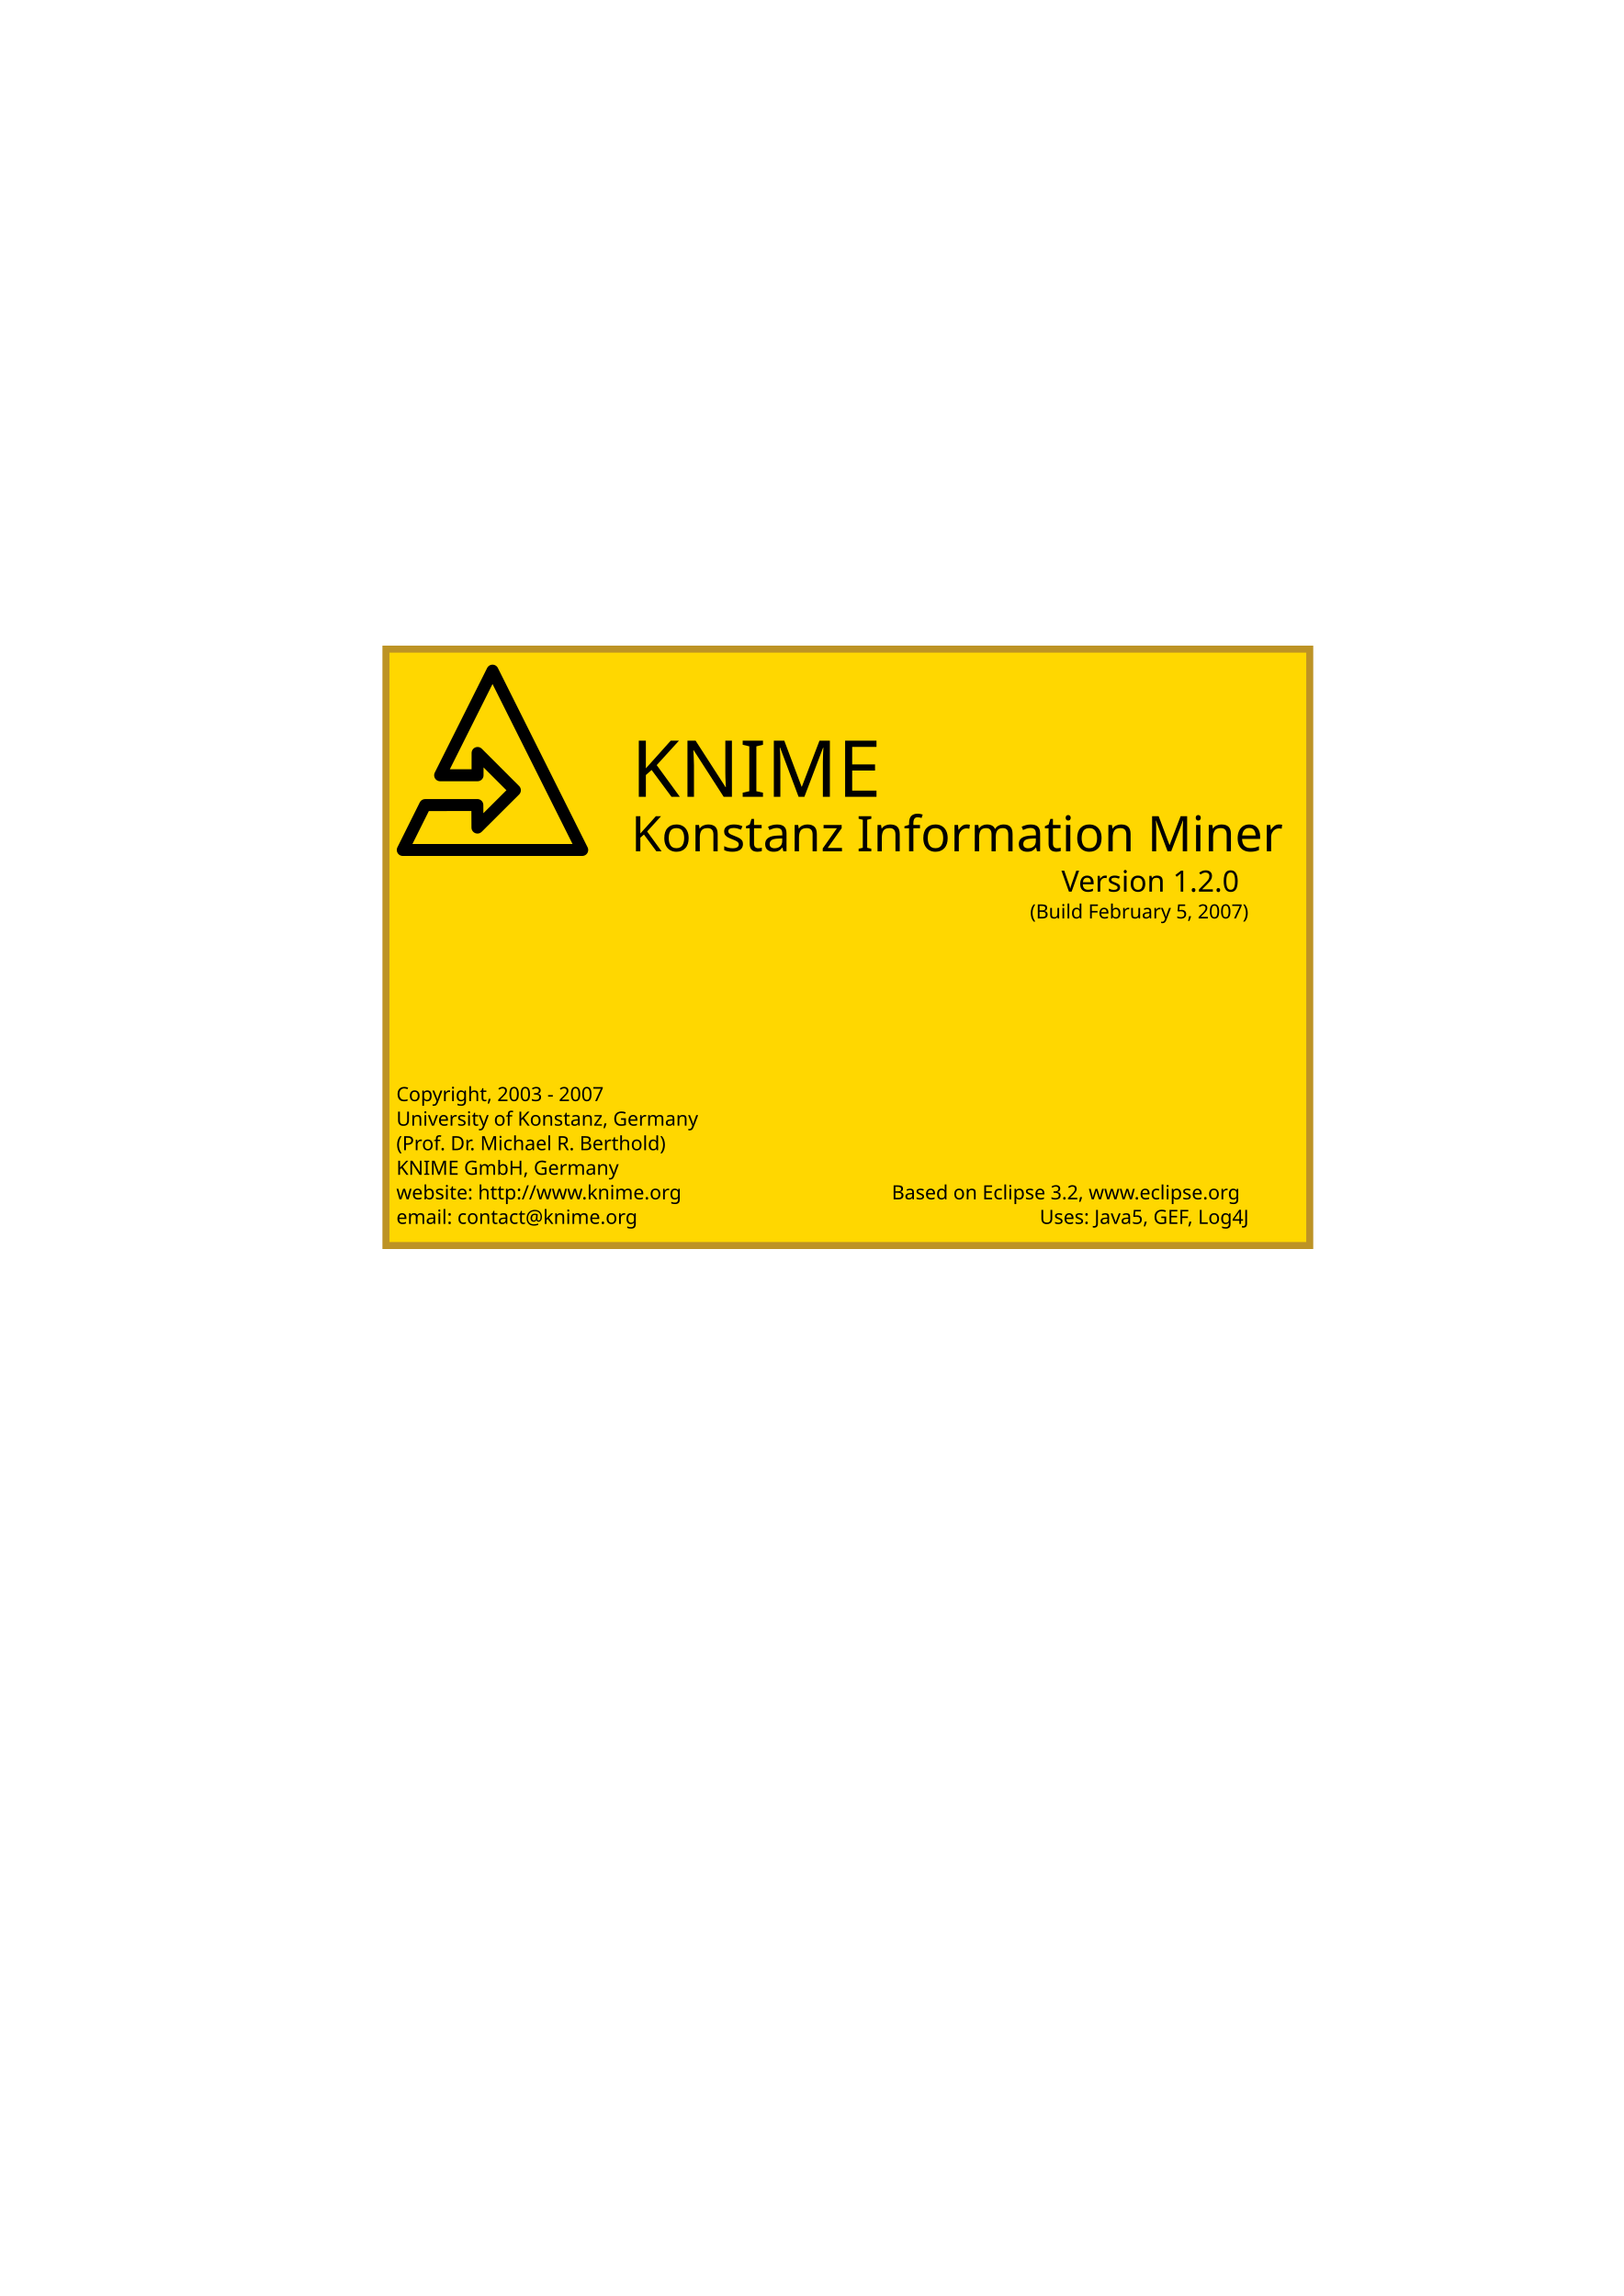
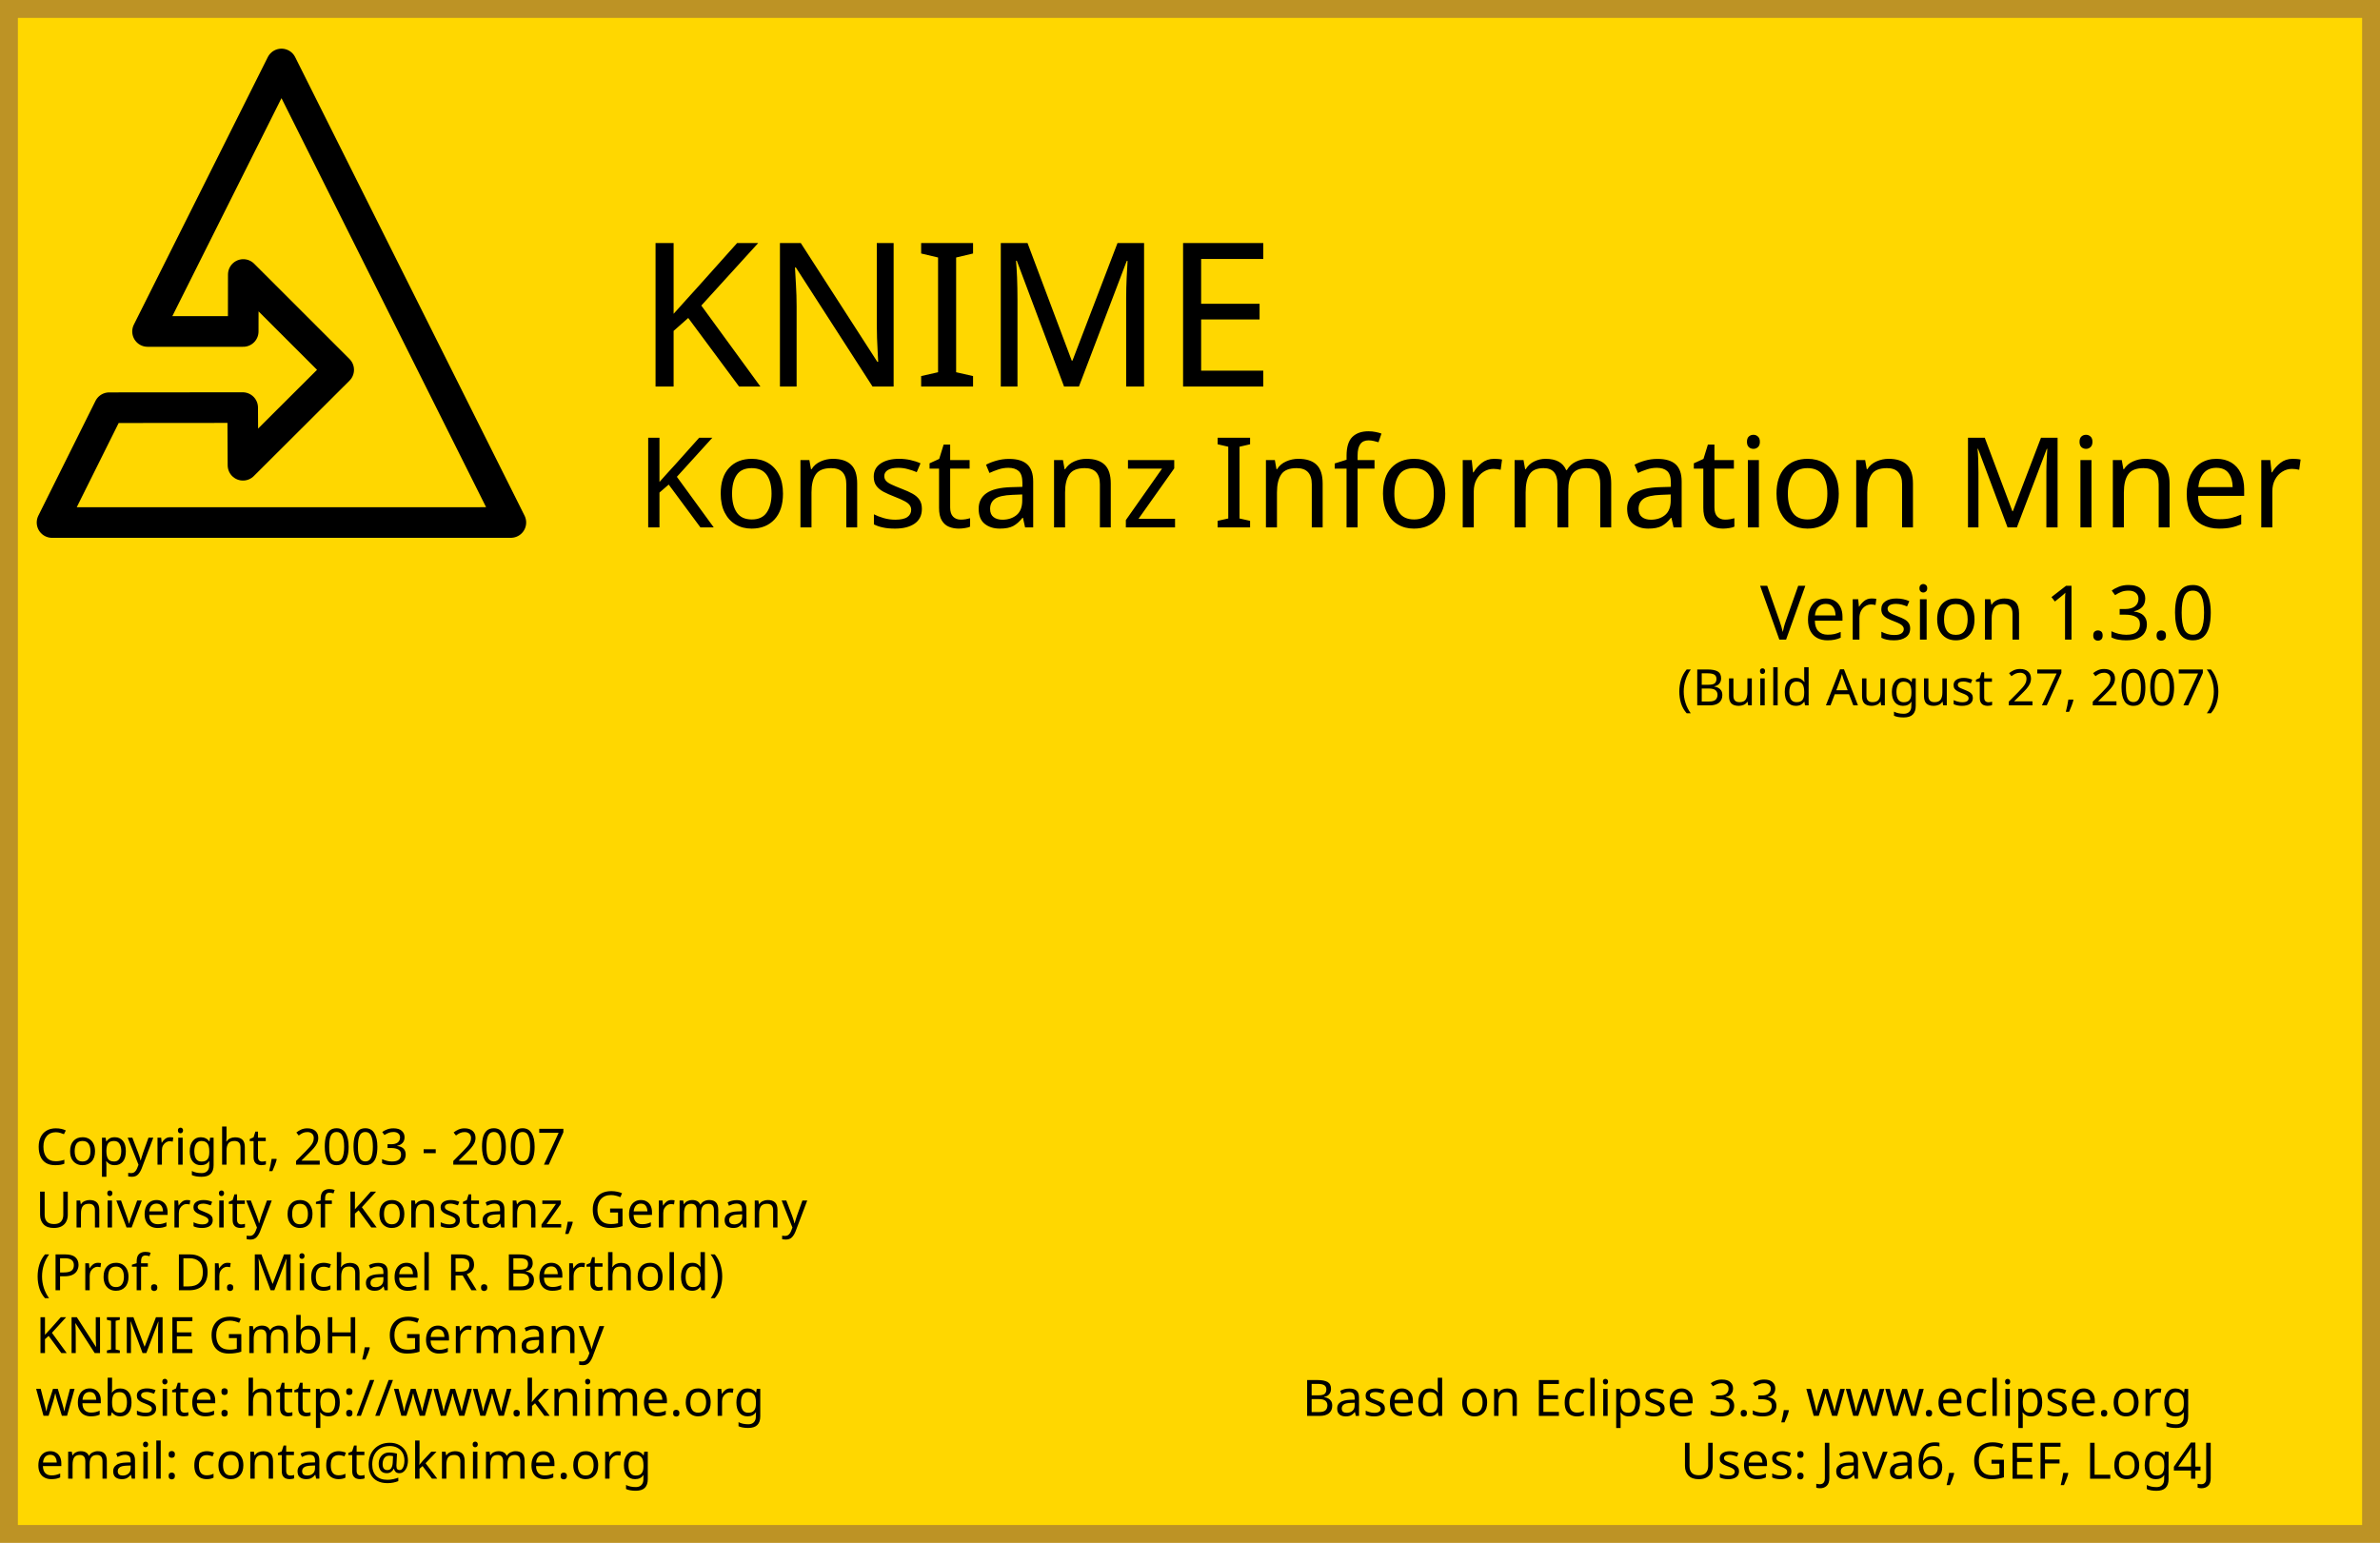
- <svg xmlns="http://www.w3.org/2000/svg" width="210mm" height="297mm" id="svg2">
+ <svg xmlns="http://www.w3.org/2000/svg" width="455" height="295" id="svg2" version="1.0">
  <defs id="defs4" />
  <g id="layer1">
    <g id="g1898" transform="translate(4.695586,14.28567)">
      <g transform="translate(1.086609,119.656)" id="g2137">
-         <rect style="fill:#ffd700;stroke:#bd9325;stroke-width:3.419;stroke-miterlimit:4;stroke-dasharray:none;stroke-opacity:1" id="rect1391" width="451.581" height="291.581" x="182.867" y="183.416" />
-         <text xml:space="preserve" style="font-size:7.204px;font-style:normal;font-weight:normal;line-height:125%;fill:black;fill-opacity:1;stroke:none;stroke-width:1px;stroke-linecap:butt;stroke-linejoin:miter;stroke-opacity:1;font-family:Bitstream Vera Sans" x="187.958" y="404.394" id="text1365">
-           <tspan id="tspan1367" x="187.958" y="404.394" style="font-size:9.605px;font-style:normal;font-variant:normal;font-weight:normal;font-stretch:normal;text-align:start;line-height:125%;writing-mode:lr-tb;text-anchor:start;font-family:Arial Rounded MT Bold">Copyright, 2003 - 2007</tspan>
-           <tspan x="187.958" y="416.4" id="tspan1369" style="font-size:9.605px;font-style:normal;font-variant:normal;font-weight:normal;font-stretch:normal;text-align:start;line-height:125%;writing-mode:lr-tb;text-anchor:start;font-family:Arial Rounded MT Bold">University of Konstanz, Germany</tspan>
-           <tspan x="187.958" y="428.406" style="font-size:9.605px;font-style:normal;font-variant:normal;font-weight:normal;font-stretch:normal;text-align:start;line-height:125%;writing-mode:lr-tb;text-anchor:start;font-family:Arial Rounded MT Bold" id="tspan1921">(Prof. Dr. Michael R. Berthold)</tspan>
-           <tspan x="187.958" y="440.412" style="font-size:9.605px;font-style:normal;font-variant:normal;font-weight:normal;font-stretch:normal;text-align:start;line-height:125%;writing-mode:lr-tb;text-anchor:start;font-family:Arial Rounded MT Bold" id="tspan1923">KNIME GmbH, Germany</tspan>
-           <tspan id="tspan2159" x="187.958" y="452.418" style="font-size:9.605px;font-style:normal;font-variant:normal;font-weight:normal;font-stretch:normal;text-align:start;line-height:125%;writing-mode:lr-tb;text-anchor:start;font-family:Arial Rounded MT Bold">website: http://www.knime.org</tspan>
-           <tspan id="tspan2161" x="187.958" y="464.424" style="font-size:9.605px;font-style:normal;font-variant:normal;font-weight:normal;font-stretch:normal;text-align:start;line-height:125%;writing-mode:lr-tb;text-anchor:start;font-family:Arial Rounded MT Bold">email: contact@knime.org</tspan>
+         <rect style="fill:#ffd700;stroke:#bd9325;stroke-width:3.419;stroke-miterlimit:4;stroke-dasharray:none;stroke-opacity:1" id="rect1391" width="451.581" height="291.581" x="-4.073" y="-132.232" />
+         <text xml:space="preserve" style="font-size:7.204px;font-style:normal;font-weight:normal;line-height:125%;fill:#000000;fill-opacity:1;stroke:none;stroke-width:1px;stroke-linecap:butt;stroke-linejoin:miter;stroke-opacity:1;font-family:Bitstream Vera Sans" x="1.018" y="88.746" id="text1365">
+           <tspan id="tspan1367" x="1.018" y="88.746" style="font-size:9.605px;font-style:normal;font-variant:normal;font-weight:normal;font-stretch:normal;text-align:start;line-height:125%;writing-mode:lr-tb;text-anchor:start;font-family:Arial Rounded MT Bold">Copyright, 2003 - 2007</tspan>
+           <tspan x="1.018" y="100.752" id="tspan1369" style="font-size:9.605px;font-style:normal;font-variant:normal;font-weight:normal;font-stretch:normal;text-align:start;line-height:125%;writing-mode:lr-tb;text-anchor:start;font-family:Arial Rounded MT Bold">University of Konstanz, Germany</tspan>
+           <tspan x="1.018" y="112.758" style="font-size:9.605px;font-style:normal;font-variant:normal;font-weight:normal;font-stretch:normal;text-align:start;line-height:125%;writing-mode:lr-tb;text-anchor:start;font-family:Arial Rounded MT Bold" id="tspan1921">(Prof. Dr. Michael R. Berthold)</tspan>
+           <tspan x="1.018" y="124.764" style="font-size:9.605px;font-style:normal;font-variant:normal;font-weight:normal;font-stretch:normal;text-align:start;line-height:125%;writing-mode:lr-tb;text-anchor:start;font-family:Arial Rounded MT Bold" id="tspan1923">KNIME GmbH, Germany</tspan>
+           <tspan id="tspan2159" x="1.018" y="136.77" style="font-size:9.605px;font-style:normal;font-variant:normal;font-weight:normal;font-stretch:normal;text-align:start;line-height:125%;writing-mode:lr-tb;text-anchor:start;font-family:Arial Rounded MT Bold">website: http://www.knime.org</tspan>
+           <tspan id="tspan2161" x="1.018" y="148.777" style="font-size:9.605px;font-style:normal;font-variant:normal;font-weight:normal;font-stretch:normal;text-align:start;line-height:125%;writing-mode:lr-tb;text-anchor:start;font-family:Arial Rounded MT Bold">email: contact@knime.org</tspan>
        </text>
        <rect style="fill:none;stroke-width:0.354;stroke-miterlimit:4;stroke-dasharray:none" id="rect1389" width="729.852" height="491.777" x="6.434" y="123.961" />
-         <text id="text3571" y="255.614" x="302.747" style="font-size:42.021px;font-style:normal;font-variant:normal;font-weight:normal;font-stretch:normal;line-height:100%;writing-mode:lr-tb;text-anchor:start;fill:black;fill-opacity:1;stroke:none;stroke-width:1px;stroke-linecap:butt;stroke-linejoin:miter;stroke-opacity:1;font-family:Arial Rounded MT Bold" xml:space="preserve">
-           <tspan style="font-size:38.42px;font-style:normal;font-variant:normal;font-weight:normal;font-stretch:normal;text-align:start;line-height:100%;writing-mode:lr-tb;text-anchor:start;font-family:Arial Rounded MT Bold" y="255.614" x="302.747" id="tspan3573">KNIME</tspan>
-           <tspan style="font-size:24.012px" y="282.252" x="302.747" id="tspan3577">Konstanz Information Miner</tspan>
+         <text id="text3571" y="-60.034" x="115.807" style="font-size:42.021px;font-style:normal;font-variant:normal;font-weight:normal;font-stretch:normal;line-height:100%;writing-mode:lr-tb;text-anchor:start;fill:#000000;fill-opacity:1;stroke:none;stroke-width:1px;stroke-linecap:butt;stroke-linejoin:miter;stroke-opacity:1;font-family:Arial Rounded MT Bold" xml:space="preserve">
+           <tspan style="font-size:38.42px;font-style:normal;font-variant:normal;font-weight:normal;font-stretch:normal;text-align:start;line-height:100%;writing-mode:lr-tb;text-anchor:start;font-family:Arial Rounded MT Bold" y="-60.034" x="115.807" id="tspan3573">KNIME</tspan>
+           <tspan style="font-size:24.012px" y="-33.103" x="115.807" id="tspan3577">Konstanz Information Miner</tspan>
        </text>
-         <text id="text2163" y="301.994" x="625.123" style="font-size:7.204px;font-style:normal;font-weight:normal;text-align:end;line-height:125%;writing-mode:lr-tb;text-anchor:end;fill:black;fill-opacity:1;stroke:none;stroke-width:1px;stroke-linecap:butt;stroke-linejoin:miter;stroke-opacity:1;font-family:Bitstream Vera Sans" xml:space="preserve">
-           <tspan style="font-size:14.407px;font-style:normal;font-variant:normal;font-weight:normal;font-stretch:normal;text-align:end;line-height:125%;writing-mode:lr-tb;text-anchor:end;font-family:Arial Rounded MT Bold" y="301.994" x="625.123" id="tspan2165">Version 1.2.0</tspan>
-           <tspan id="tspan1986" style="font-size:9.605px;font-style:normal;font-variant:normal;font-weight:normal;font-stretch:normal;text-align:end;line-height:125%;writing-mode:lr-tb;text-anchor:end;font-family:Arial Rounded MT Bold" y="315.094" x="625.123">(Build February 5, 2007)</tspan>
+         <text id="KNIME-Version" y="-11.654" x="438.183" style="font-size:7.204px;font-style:normal;font-weight:normal;text-align:end;line-height:125%;writing-mode:lr-tb;text-anchor:end;fill:#000000;fill-opacity:1;stroke:none;stroke-width:1px;stroke-linecap:butt;stroke-linejoin:miter;stroke-opacity:1;font-family:Bitstream Vera Sans" xml:space="preserve">
+           <tspan style="font-size:14.407px;font-style:normal;font-variant:normal;font-weight:normal;font-stretch:normal;text-align:end;line-height:125%;writing-mode:lr-tb;text-anchor:end;font-family:Arial Rounded MT Bold" y="-11.654" x="438.183" id="tspan2165">Version 1.3.0</tspan>
        </text>
-         <g transform="matrix(0.600306,0,0,0.600306,35.7501,166.578)" id="g1939">
-           <path style="fill:none;fill-opacity:0.75;fill-rule:evenodd;stroke:black;stroke-width:9.748;stroke-linecap:round;stroke-linejoin:round;stroke-miterlimit:4;stroke-dasharray:none;stroke-opacity:1" d="M 258.792,191.625 L 404.914,191.619 L 331.865,45.576 L 289.21,130.776 L 319.678,130.778 L 319.703,112.628 L 350.083,142.992 L 319.601,173.385 L 319.508,155.021 L 276.997,155.058 L 258.792,191.625 z " id="path1293" />
+         <g transform="matrix(0.600306,0,0,0.600306,-151.1896,-149.0699)" id="g1939">
+           <path style="fill:none;fill-opacity:0.75;fill-rule:evenodd;stroke:#000000;stroke-width:9.748;stroke-linecap:round;stroke-linejoin:round;stroke-miterlimit:4;stroke-dasharray:none;stroke-opacity:1" d="M 258.792,191.625 L 404.914,191.619 L 331.865,45.576 L 289.21,130.776 L 319.678,130.778 L 319.703,112.628 L 350.083,142.992 L 319.601,173.385 L 319.508,155.021 L 276.997,155.058 L 258.792,191.625 z " id="path1293" />
        </g>
-         <text id="text1948" y="452.428" x="624.335" style="font-size:8.404px;font-style:normal;font-variant:normal;font-weight:normal;font-stretch:normal;text-align:end;line-height:125%;writing-mode:lr-tb;text-anchor:end;fill:black;fill-opacity:1;stroke:none;stroke-width:1px;stroke-linecap:butt;stroke-linejoin:miter;stroke-opacity:1;font-family:Arial Rounded MT Bold" xml:space="preserve">
-           <tspan id="tspan1952" style="font-size:9.605px;font-style:normal;font-variant:normal;font-weight:normal;font-stretch:normal;text-align:end;line-height:125%;writing-mode:lr-tb;text-anchor:end;font-family:Arial Rounded MT Bold" y="452.428" x="624.335">Based on Eclipse 3.2, www.eclipse.org</tspan>
-           <tspan id="tspan1978" style="font-size:9.605px;font-style:normal;font-variant:normal;font-weight:normal;font-stretch:normal;text-align:end;line-height:125%;writing-mode:lr-tb;text-anchor:end;font-family:Arial Rounded MT Bold" y="464.434" x="624.335">Uses: Java5, GEF, Log4J</tspan>
+         <text id="text1948" y="136.78" x="437.395" style="font-size:8.404px;font-style:normal;font-variant:normal;font-weight:normal;font-stretch:normal;text-align:end;line-height:125%;writing-mode:lr-tb;text-anchor:end;fill:#000000;fill-opacity:1;stroke:none;stroke-width:1px;stroke-linecap:butt;stroke-linejoin:miter;stroke-opacity:1;font-family:Arial Rounded MT Bold" xml:space="preserve">
+           <tspan id="tspan1952" style="font-size:9.605px;font-style:normal;font-variant:normal;font-weight:normal;font-stretch:normal;text-align:end;line-height:125%;writing-mode:lr-tb;text-anchor:end;font-family:Arial Rounded MT Bold" y="136.78" x="437.395">Based on Eclipse 3.3, www.eclipse.org</tspan>
+           <tspan id="tspan1978" style="font-size:9.605px;font-style:normal;font-variant:normal;font-weight:normal;font-stretch:normal;text-align:end;line-height:125%;writing-mode:lr-tb;text-anchor:end;font-family:Arial Rounded MT Bold" y="148.786" x="437.395">Uses: Java6, GEF, Log4J</tspan>
+         </text>
+         <text id="KNIME-Builddate" y="0.921" x="439.305" style="font-size:7.204px;font-style:normal;font-weight:normal;text-align:end;line-height:125%;writing-mode:lr-tb;text-anchor:end;fill:#000000;fill-opacity:1;stroke:none;stroke-width:1px;stroke-linecap:butt;stroke-linejoin:miter;stroke-opacity:1;font-family:Bitstream Vera Sans" xml:space="preserve">
+           <tspan id="tspan2183" style="font-size:9.605px;font-style:normal;font-variant:normal;font-weight:normal;font-stretch:normal;text-align:end;line-height:125%;writing-mode:lr-tb;text-anchor:end;font-family:Arial Rounded MT Bold" y="0.921" x="439.305">(Build August 27, 2007)</tspan>
        </text>
      </g>
    </g>
  </g>
</svg>
